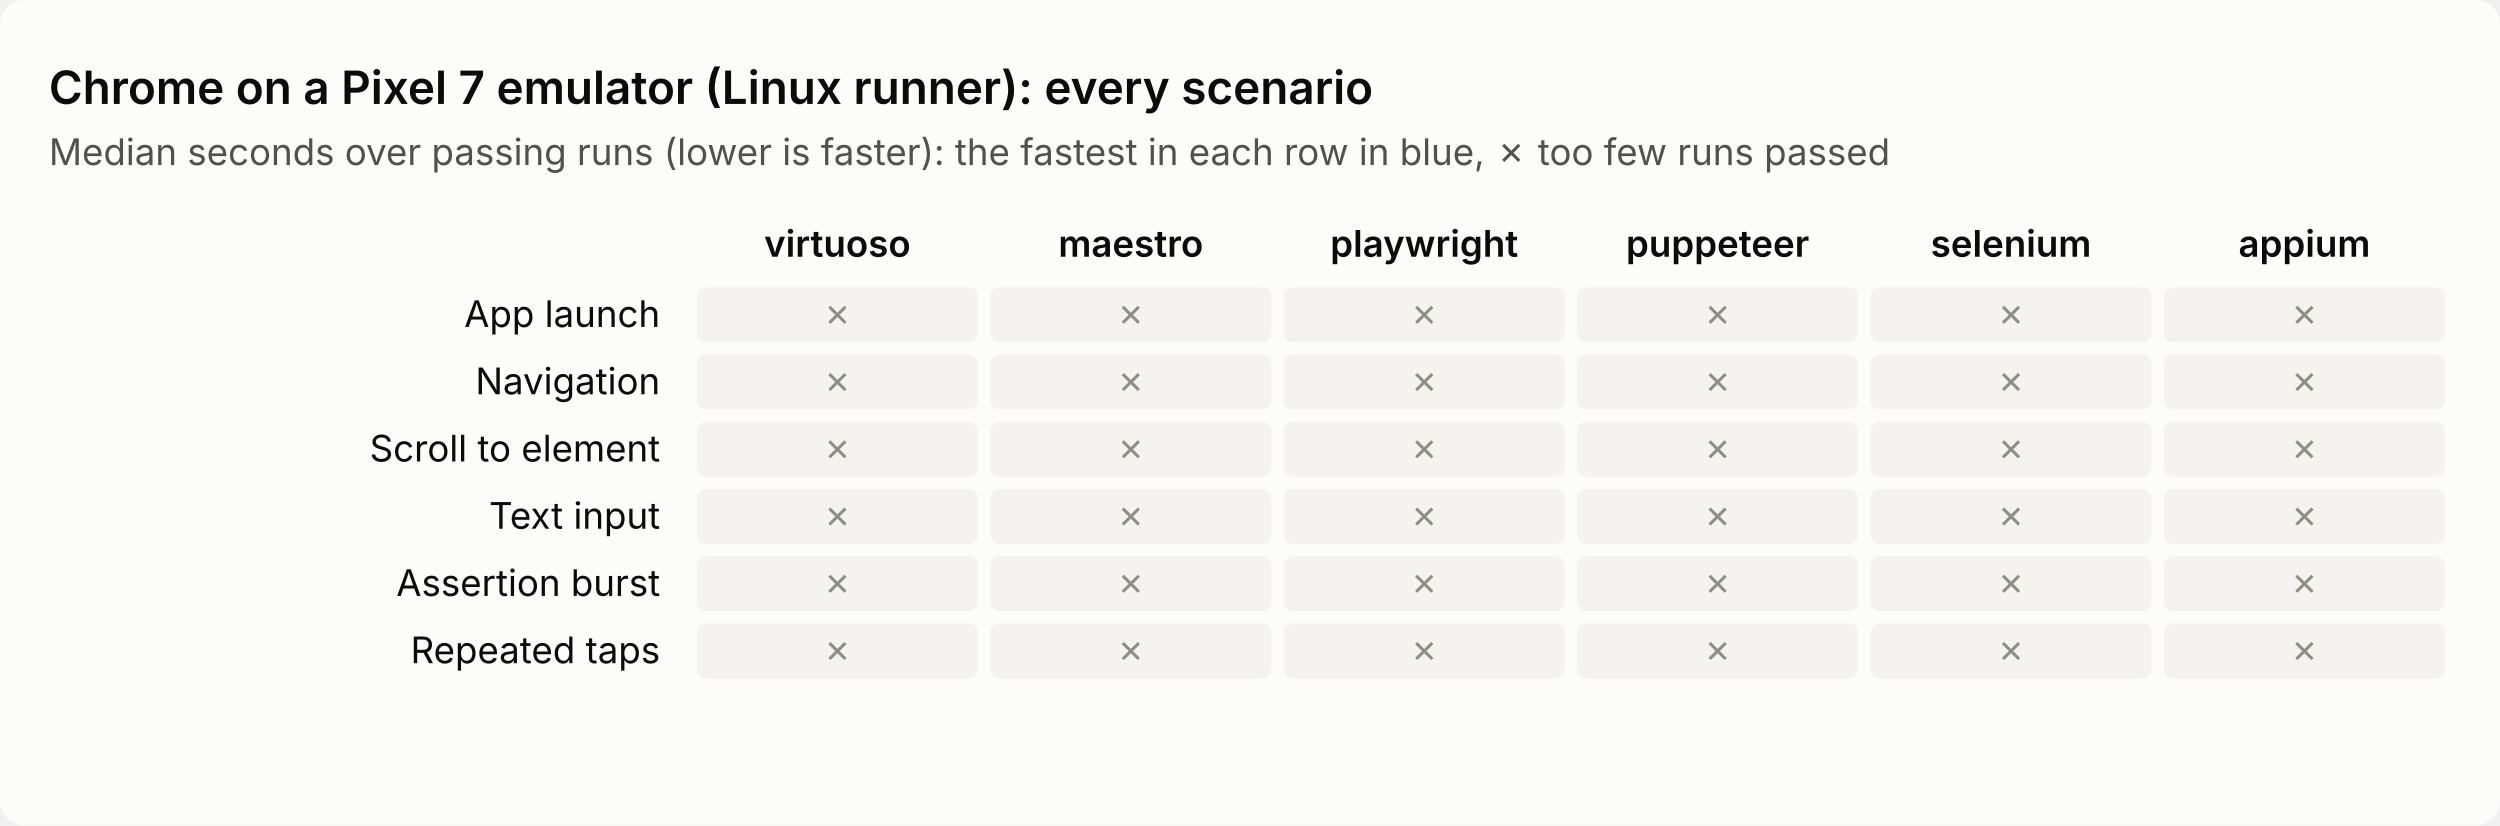
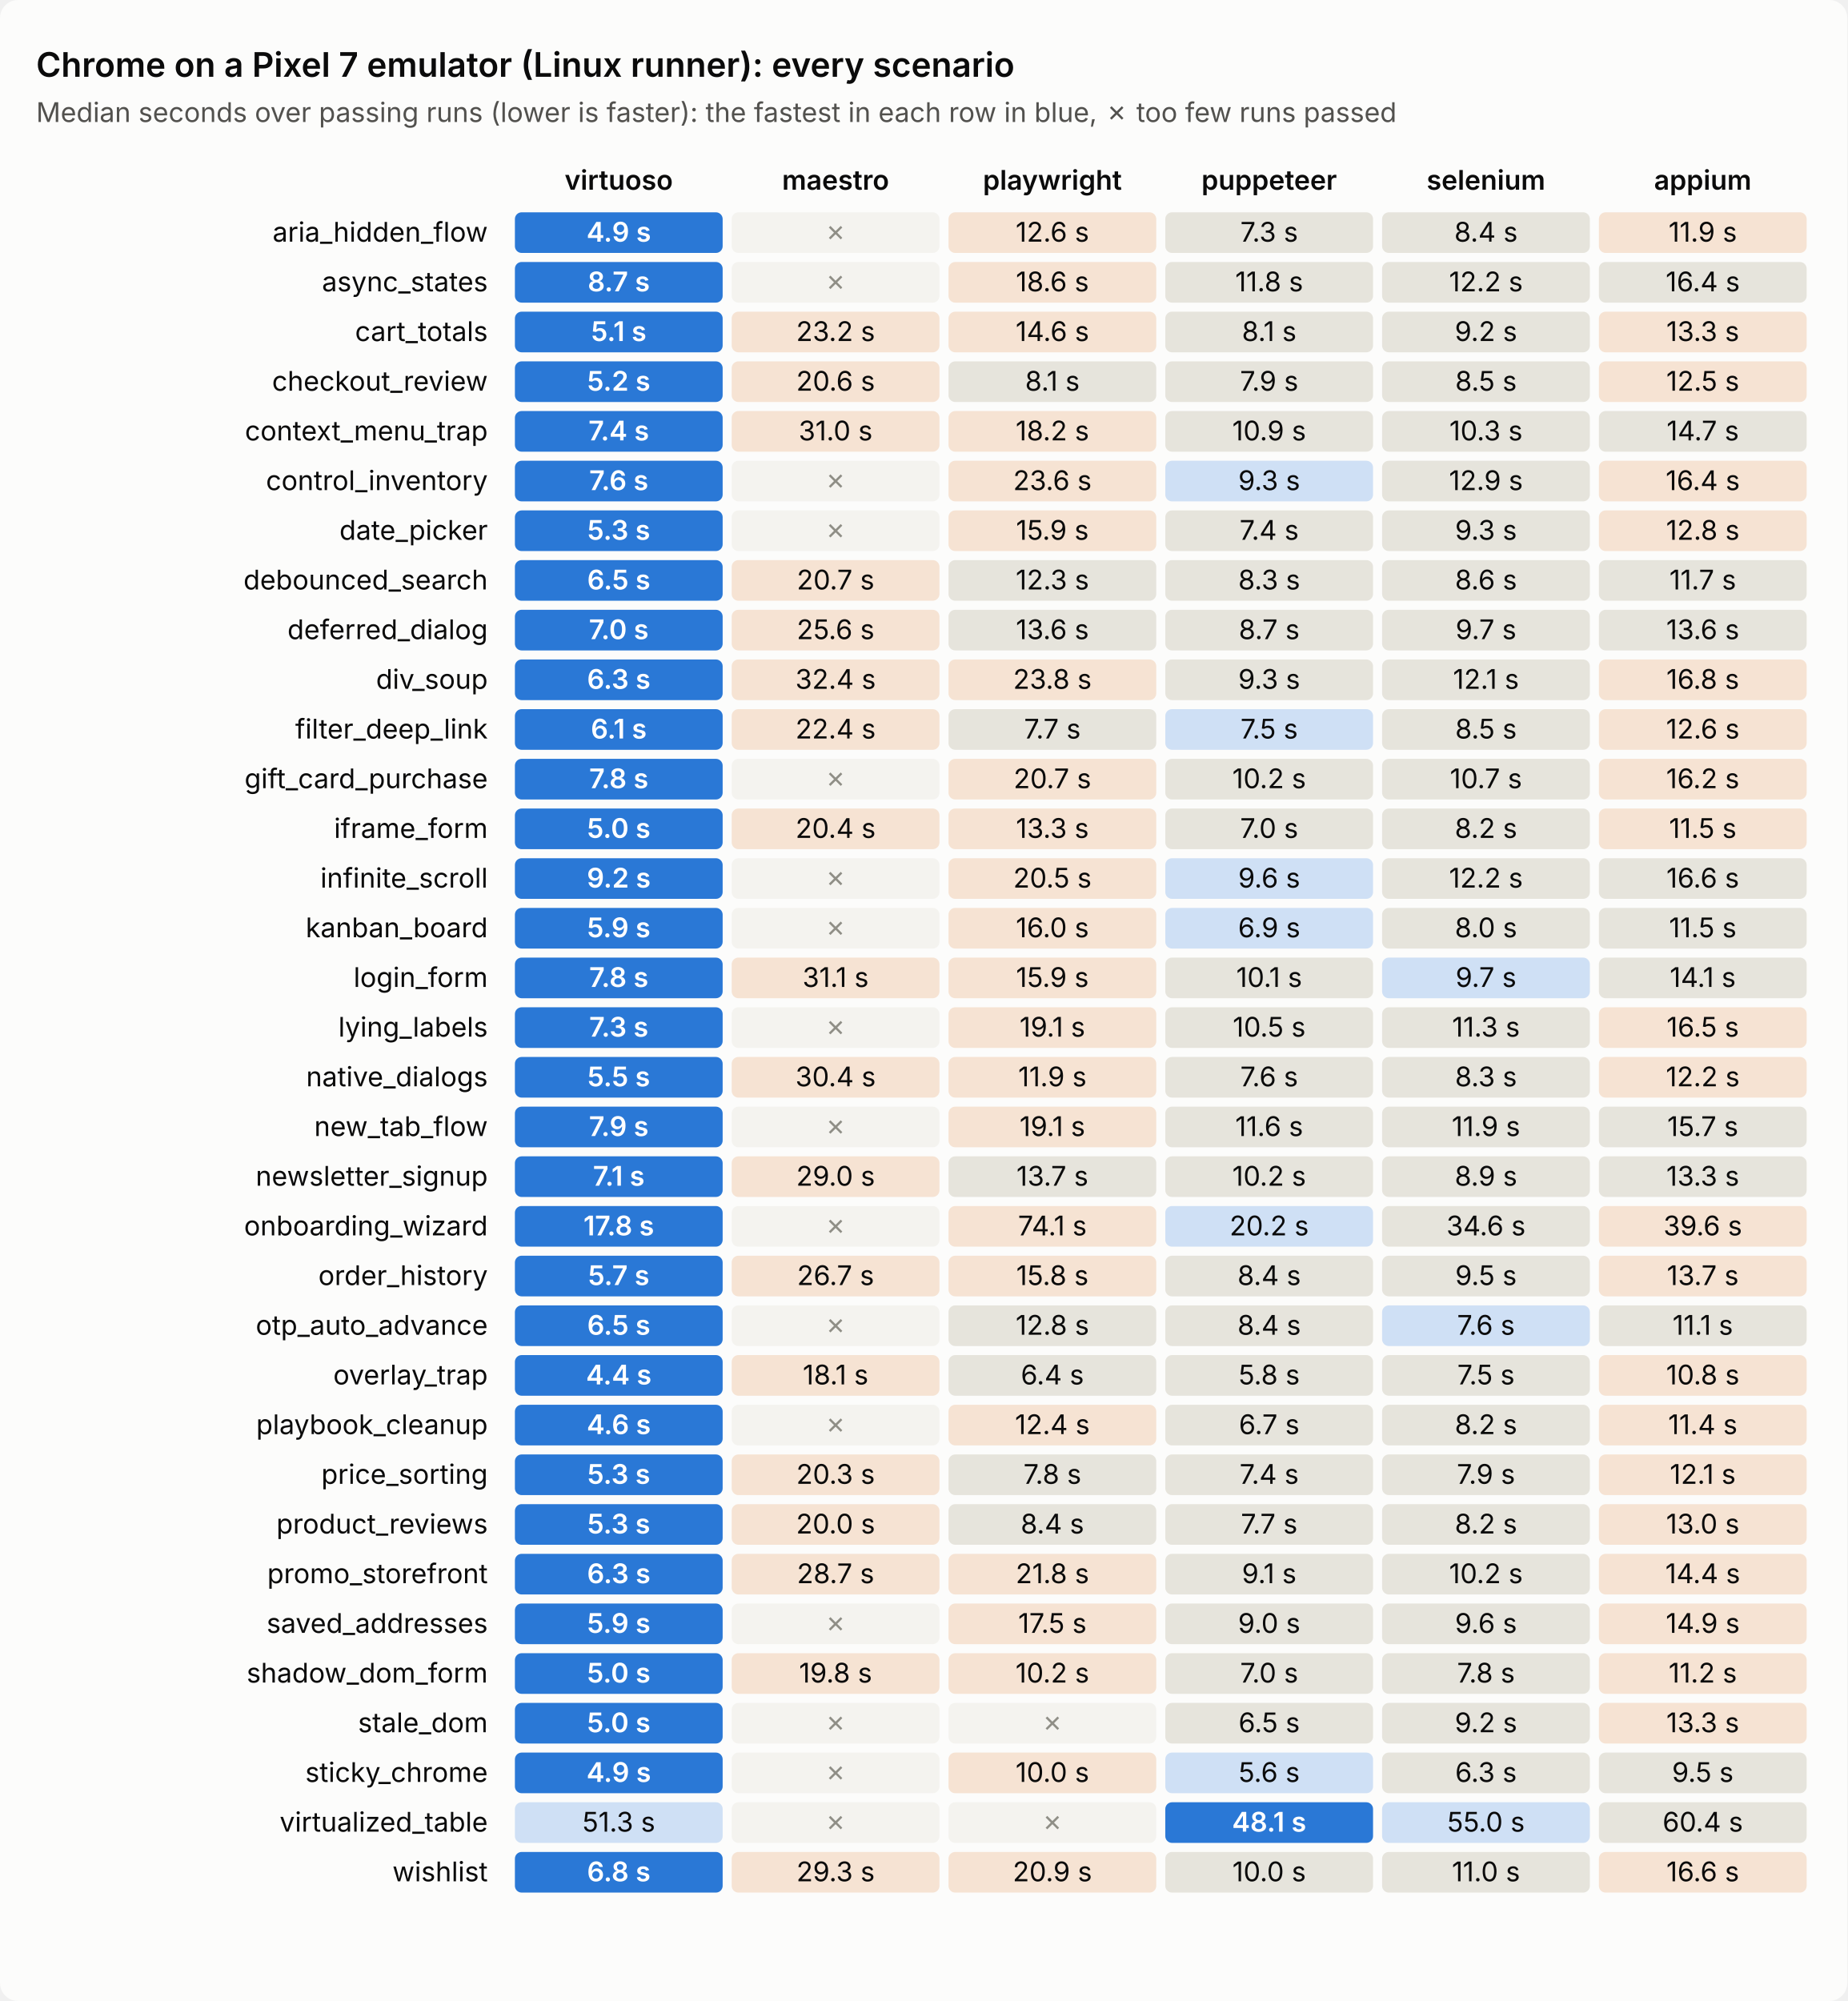
- <svg xmlns="http://www.w3.org/2000/svg" viewBox="0 0 818 270" width="818" height="270" role="img" aria-label="Chrome on a Pixel 7 emulator (Linux runner): every scenario's time per tool">
+ <svg xmlns="http://www.w3.org/2000/svg" viewBox="0 0 818 886" width="818" height="886" role="img" aria-label="Chrome on a Pixel 7 emulator (Linux runner): every scenario's time per tool">
  <style>text{font:12px system-ui,-apple-system,'Segoe UI',sans-serif;fill:#0b0b0b}.sub{fill:#52514e}.title{font-size:15px;font-weight:600}.head{font-weight:600}         .bg{fill:#fcfcfb}.cell{fill:#efeee9}.best{fill:#2a78d6}.best+text{fill:#fff;font-weight:600}.near{fill:#cfe0f5}.mid{fill:#e6e4dc}.far{fill:#f6e3d3}.fail{fill:#f4f3ef}.fail+text{fill:#8f8e86}         @media (prefers-color-scheme: dark){.bg{fill:#1a1a19}text{fill:#f0efec}.sub{fill:#c3c2b7}.cell{fill:#2a2a28}.best{fill:#3987e5}.near{fill:#24364d}.mid{fill:#33322f}.far{fill:#4a3527}.fail{fill:#222221}.fail+text{fill:#7a7970}}</style>
-   <rect class="bg" width="818" height="270" rx="8" />
+   <rect class="bg" width="818" height="886" rx="8" />
  <text class="title" x="16" y="34.0">Chrome on a Pixel 7 emulator (Linux runner): every scenario</text>
  <text class="sub" x="16" y="54.0">Median seconds over passing runs (lower is faster): the fastest in each row in blue, ✗ too few runs passed</text>
  <text class="head" x="274.0" y="84.0" text-anchor="middle">virtuoso</text>
  <text class="head" x="370.0" y="84.0" text-anchor="middle">maestro</text>
  <text class="head" x="466.0" y="84.0" text-anchor="middle">playwright</text>
  <text class="head" x="562.0" y="84.0" text-anchor="middle">puppeteer</text>
  <text class="head" x="658.0" y="84.0" text-anchor="middle">selenium</text>
  <text class="head" x="754.0" y="84.0" text-anchor="middle">appium</text>
-   <text x="216.0" y="107.0" text-anchor="end">App launch</text>
-   <rect class="cell fail" x="228.0" y="94.0" width="92.0" height="18.0" rx="3" />
-   <text x="274.0" y="107.0" text-anchor="middle">✗</text>
+   <text x="216.0" y="107.0" text-anchor="end">aria_hidden_flow</text>
+   <rect class="cell best" x="228.0" y="94.0" width="92.0" height="18.0" rx="3" />
+   <text x="274.0" y="107.0" text-anchor="middle">4.9 s</text>
  <rect class="cell fail" x="324.0" y="94.0" width="92.0" height="18.0" rx="3" />
  <text x="370.0" y="107.0" text-anchor="middle">✗</text>
-   <rect class="cell fail" x="420.0" y="94.0" width="92.0" height="18.0" rx="3" />
-   <text x="466.0" y="107.0" text-anchor="middle">✗</text>
-   <rect class="cell fail" x="516.0" y="94.0" width="92.0" height="18.0" rx="3" />
-   <text x="562.0" y="107.0" text-anchor="middle">✗</text>
-   <rect class="cell fail" x="612.0" y="94.0" width="92.0" height="18.0" rx="3" />
-   <text x="658.0" y="107.0" text-anchor="middle">✗</text>
-   <rect class="cell fail" x="708.0" y="94.0" width="92.0" height="18.0" rx="3" />
-   <text x="754.0" y="107.0" text-anchor="middle">✗</text>
-   <text x="216.0" y="129.0" text-anchor="end">Navigation</text>
-   <rect class="cell fail" x="228.0" y="116.0" width="92.0" height="18.0" rx="3" />
-   <text x="274.0" y="129.0" text-anchor="middle">✗</text>
+   <rect class="cell far" x="420.0" y="94.0" width="92.0" height="18.0" rx="3" />
+   <text x="466.0" y="107.0" text-anchor="middle">12.6 s</text>
+   <rect class="cell mid" x="516.0" y="94.0" width="92.0" height="18.0" rx="3" />
+   <text x="562.0" y="107.0" text-anchor="middle">7.3 s</text>
+   <rect class="cell mid" x="612.0" y="94.0" width="92.0" height="18.0" rx="3" />
+   <text x="658.0" y="107.0" text-anchor="middle">8.4 s</text>
+   <rect class="cell far" x="708.0" y="94.0" width="92.0" height="18.0" rx="3" />
+   <text x="754.0" y="107.0" text-anchor="middle">11.9 s</text>
+   <text x="216.0" y="129.0" text-anchor="end">async_states</text>
+   <rect class="cell best" x="228.0" y="116.0" width="92.0" height="18.0" rx="3" />
+   <text x="274.0" y="129.0" text-anchor="middle">8.7 s</text>
  <rect class="cell fail" x="324.0" y="116.0" width="92.0" height="18.0" rx="3" />
  <text x="370.0" y="129.0" text-anchor="middle">✗</text>
-   <rect class="cell fail" x="420.0" y="116.0" width="92.0" height="18.0" rx="3" />
-   <text x="466.0" y="129.0" text-anchor="middle">✗</text>
-   <rect class="cell fail" x="516.0" y="116.0" width="92.0" height="18.0" rx="3" />
-   <text x="562.0" y="129.0" text-anchor="middle">✗</text>
-   <rect class="cell fail" x="612.0" y="116.0" width="92.0" height="18.0" rx="3" />
-   <text x="658.0" y="129.0" text-anchor="middle">✗</text>
-   <rect class="cell fail" x="708.0" y="116.0" width="92.0" height="18.0" rx="3" />
-   <text x="754.0" y="129.0" text-anchor="middle">✗</text>
-   <text x="216.0" y="151.0" text-anchor="end">Scroll to element</text>
-   <rect class="cell fail" x="228.0" y="138.0" width="92.0" height="18.0" rx="3" />
-   <text x="274.0" y="151.0" text-anchor="middle">✗</text>
-   <rect class="cell fail" x="324.0" y="138.0" width="92.0" height="18.0" rx="3" />
-   <text x="370.0" y="151.0" text-anchor="middle">✗</text>
-   <rect class="cell fail" x="420.0" y="138.0" width="92.0" height="18.0" rx="3" />
-   <text x="466.0" y="151.0" text-anchor="middle">✗</text>
-   <rect class="cell fail" x="516.0" y="138.0" width="92.0" height="18.0" rx="3" />
-   <text x="562.0" y="151.0" text-anchor="middle">✗</text>
-   <rect class="cell fail" x="612.0" y="138.0" width="92.0" height="18.0" rx="3" />
-   <text x="658.0" y="151.0" text-anchor="middle">✗</text>
-   <rect class="cell fail" x="708.0" y="138.0" width="92.0" height="18.0" rx="3" />
-   <text x="754.0" y="151.0" text-anchor="middle">✗</text>
-   <text x="216.0" y="173.0" text-anchor="end">Text input</text>
-   <rect class="cell fail" x="228.0" y="160.0" width="92.0" height="18.0" rx="3" />
-   <text x="274.0" y="173.0" text-anchor="middle">✗</text>
-   <rect class="cell fail" x="324.0" y="160.0" width="92.0" height="18.0" rx="3" />
-   <text x="370.0" y="173.0" text-anchor="middle">✗</text>
-   <rect class="cell fail" x="420.0" y="160.0" width="92.0" height="18.0" rx="3" />
-   <text x="466.0" y="173.0" text-anchor="middle">✗</text>
-   <rect class="cell fail" x="516.0" y="160.0" width="92.0" height="18.0" rx="3" />
-   <text x="562.0" y="173.0" text-anchor="middle">✗</text>
-   <rect class="cell fail" x="612.0" y="160.0" width="92.0" height="18.0" rx="3" />
-   <text x="658.0" y="173.0" text-anchor="middle">✗</text>
-   <rect class="cell fail" x="708.0" y="160.0" width="92.0" height="18.0" rx="3" />
-   <text x="754.0" y="173.0" text-anchor="middle">✗</text>
-   <text x="216.0" y="195.0" text-anchor="end">Assertion burst</text>
-   <rect class="cell fail" x="228.0" y="182.0" width="92.0" height="18.0" rx="3" />
-   <text x="274.0" y="195.0" text-anchor="middle">✗</text>
-   <rect class="cell fail" x="324.0" y="182.0" width="92.0" height="18.0" rx="3" />
-   <text x="370.0" y="195.0" text-anchor="middle">✗</text>
-   <rect class="cell fail" x="420.0" y="182.0" width="92.0" height="18.0" rx="3" />
-   <text x="466.0" y="195.0" text-anchor="middle">✗</text>
-   <rect class="cell fail" x="516.0" y="182.0" width="92.0" height="18.0" rx="3" />
-   <text x="562.0" y="195.0" text-anchor="middle">✗</text>
-   <rect class="cell fail" x="612.0" y="182.0" width="92.0" height="18.0" rx="3" />
-   <text x="658.0" y="195.0" text-anchor="middle">✗</text>
-   <rect class="cell fail" x="708.0" y="182.0" width="92.0" height="18.0" rx="3" />
-   <text x="754.0" y="195.0" text-anchor="middle">✗</text>
-   <text x="216.0" y="217.0" text-anchor="end">Repeated taps</text>
-   <rect class="cell fail" x="228.0" y="204.0" width="92.0" height="18.0" rx="3" />
-   <text x="274.0" y="217.0" text-anchor="middle">✗</text>
+   <rect class="cell far" x="420.0" y="116.0" width="92.0" height="18.0" rx="3" />
+   <text x="466.0" y="129.0" text-anchor="middle">18.6 s</text>
+   <rect class="cell mid" x="516.0" y="116.0" width="92.0" height="18.0" rx="3" />
+   <text x="562.0" y="129.0" text-anchor="middle">11.8 s</text>
+   <rect class="cell mid" x="612.0" y="116.0" width="92.0" height="18.0" rx="3" />
+   <text x="658.0" y="129.0" text-anchor="middle">12.2 s</text>
+   <rect class="cell mid" x="708.0" y="116.0" width="92.0" height="18.0" rx="3" />
+   <text x="754.0" y="129.0" text-anchor="middle">16.4 s</text>
+   <text x="216.0" y="151.0" text-anchor="end">cart_totals</text>
+   <rect class="cell best" x="228.0" y="138.0" width="92.0" height="18.0" rx="3" />
+   <text x="274.0" y="151.0" text-anchor="middle">5.1 s</text>
+   <rect class="cell far" x="324.0" y="138.0" width="92.0" height="18.0" rx="3" />
+   <text x="370.0" y="151.0" text-anchor="middle">23.2 s</text>
+   <rect class="cell far" x="420.0" y="138.0" width="92.0" height="18.0" rx="3" />
+   <text x="466.0" y="151.0" text-anchor="middle">14.6 s</text>
+   <rect class="cell mid" x="516.0" y="138.0" width="92.0" height="18.0" rx="3" />
+   <text x="562.0" y="151.0" text-anchor="middle">8.1 s</text>
+   <rect class="cell mid" x="612.0" y="138.0" width="92.0" height="18.0" rx="3" />
+   <text x="658.0" y="151.0" text-anchor="middle">9.2 s</text>
+   <rect class="cell far" x="708.0" y="138.0" width="92.0" height="18.0" rx="3" />
+   <text x="754.0" y="151.0" text-anchor="middle">13.3 s</text>
+   <text x="216.0" y="173.0" text-anchor="end">checkout_review</text>
+   <rect class="cell best" x="228.0" y="160.0" width="92.0" height="18.0" rx="3" />
+   <text x="274.0" y="173.0" text-anchor="middle">5.2 s</text>
+   <rect class="cell far" x="324.0" y="160.0" width="92.0" height="18.0" rx="3" />
+   <text x="370.0" y="173.0" text-anchor="middle">20.6 s</text>
+   <rect class="cell mid" x="420.0" y="160.0" width="92.0" height="18.0" rx="3" />
+   <text x="466.0" y="173.0" text-anchor="middle">8.1 s</text>
+   <rect class="cell mid" x="516.0" y="160.0" width="92.0" height="18.0" rx="3" />
+   <text x="562.0" y="173.0" text-anchor="middle">7.9 s</text>
+   <rect class="cell mid" x="612.0" y="160.0" width="92.0" height="18.0" rx="3" />
+   <text x="658.0" y="173.0" text-anchor="middle">8.5 s</text>
+   <rect class="cell far" x="708.0" y="160.0" width="92.0" height="18.0" rx="3" />
+   <text x="754.0" y="173.0" text-anchor="middle">12.5 s</text>
+   <text x="216.0" y="195.0" text-anchor="end">context_menu_trap</text>
+   <rect class="cell best" x="228.0" y="182.0" width="92.0" height="18.0" rx="3" />
+   <text x="274.0" y="195.0" text-anchor="middle">7.4 s</text>
+   <rect class="cell far" x="324.0" y="182.0" width="92.0" height="18.0" rx="3" />
+   <text x="370.0" y="195.0" text-anchor="middle">31.0 s</text>
+   <rect class="cell far" x="420.0" y="182.0" width="92.0" height="18.0" rx="3" />
+   <text x="466.0" y="195.0" text-anchor="middle">18.2 s</text>
+   <rect class="cell mid" x="516.0" y="182.0" width="92.0" height="18.0" rx="3" />
+   <text x="562.0" y="195.0" text-anchor="middle">10.9 s</text>
+   <rect class="cell mid" x="612.0" y="182.0" width="92.0" height="18.0" rx="3" />
+   <text x="658.0" y="195.0" text-anchor="middle">10.3 s</text>
+   <rect class="cell mid" x="708.0" y="182.0" width="92.0" height="18.0" rx="3" />
+   <text x="754.0" y="195.0" text-anchor="middle">14.7 s</text>
+   <text x="216.0" y="217.0" text-anchor="end">control_inventory</text>
+   <rect class="cell best" x="228.0" y="204.0" width="92.0" height="18.0" rx="3" />
+   <text x="274.0" y="217.0" text-anchor="middle">7.6 s</text>
  <rect class="cell fail" x="324.0" y="204.0" width="92.0" height="18.0" rx="3" />
  <text x="370.0" y="217.0" text-anchor="middle">✗</text>
-   <rect class="cell fail" x="420.0" y="204.0" width="92.0" height="18.0" rx="3" />
-   <text x="466.0" y="217.0" text-anchor="middle">✗</text>
-   <rect class="cell fail" x="516.0" y="204.0" width="92.0" height="18.0" rx="3" />
-   <text x="562.0" y="217.0" text-anchor="middle">✗</text>
-   <rect class="cell fail" x="612.0" y="204.0" width="92.0" height="18.0" rx="3" />
-   <text x="658.0" y="217.0" text-anchor="middle">✗</text>
-   <rect class="cell fail" x="708.0" y="204.0" width="92.0" height="18.0" rx="3" />
-   <text x="754.0" y="217.0" text-anchor="middle">✗</text>
+   <rect class="cell far" x="420.0" y="204.0" width="92.0" height="18.0" rx="3" />
+   <text x="466.0" y="217.0" text-anchor="middle">23.6 s</text>
+   <rect class="cell near" x="516.0" y="204.0" width="92.0" height="18.0" rx="3" />
+   <text x="562.0" y="217.0" text-anchor="middle">9.3 s</text>
+   <rect class="cell mid" x="612.0" y="204.0" width="92.0" height="18.0" rx="3" />
+   <text x="658.0" y="217.0" text-anchor="middle">12.9 s</text>
+   <rect class="cell far" x="708.0" y="204.0" width="92.0" height="18.0" rx="3" />
+   <text x="754.0" y="217.0" text-anchor="middle">16.4 s</text>
+   <text x="216.0" y="239.0" text-anchor="end">date_picker</text>
+   <rect class="cell best" x="228.0" y="226.0" width="92.0" height="18.0" rx="3" />
+   <text x="274.0" y="239.0" text-anchor="middle">5.3 s</text>
+   <rect class="cell fail" x="324.0" y="226.0" width="92.0" height="18.0" rx="3" />
+   <text x="370.0" y="239.0" text-anchor="middle">✗</text>
+   <rect class="cell far" x="420.0" y="226.0" width="92.0" height="18.0" rx="3" />
+   <text x="466.0" y="239.0" text-anchor="middle">15.9 s</text>
+   <rect class="cell mid" x="516.0" y="226.0" width="92.0" height="18.0" rx="3" />
+   <text x="562.0" y="239.0" text-anchor="middle">7.4 s</text>
+   <rect class="cell mid" x="612.0" y="226.0" width="92.0" height="18.0" rx="3" />
+   <text x="658.0" y="239.0" text-anchor="middle">9.3 s</text>
+   <rect class="cell far" x="708.0" y="226.0" width="92.0" height="18.0" rx="3" />
+   <text x="754.0" y="239.0" text-anchor="middle">12.8 s</text>
+   <text x="216.0" y="261.0" text-anchor="end">debounced_search</text>
+   <rect class="cell best" x="228.0" y="248.0" width="92.0" height="18.0" rx="3" />
+   <text x="274.0" y="261.0" text-anchor="middle">6.5 s</text>
+   <rect class="cell far" x="324.0" y="248.0" width="92.0" height="18.0" rx="3" />
+   <text x="370.0" y="261.0" text-anchor="middle">20.7 s</text>
+   <rect class="cell mid" x="420.0" y="248.0" width="92.0" height="18.0" rx="3" />
+   <text x="466.0" y="261.0" text-anchor="middle">12.3 s</text>
+   <rect class="cell mid" x="516.0" y="248.0" width="92.0" height="18.0" rx="3" />
+   <text x="562.0" y="261.0" text-anchor="middle">8.3 s</text>
+   <rect class="cell mid" x="612.0" y="248.0" width="92.0" height="18.0" rx="3" />
+   <text x="658.0" y="261.0" text-anchor="middle">8.6 s</text>
+   <rect class="cell mid" x="708.0" y="248.0" width="92.0" height="18.0" rx="3" />
+   <text x="754.0" y="261.0" text-anchor="middle">11.7 s</text>
+   <text x="216.0" y="283.0" text-anchor="end">deferred_dialog</text>
+   <rect class="cell best" x="228.0" y="270.0" width="92.0" height="18.0" rx="3" />
+   <text x="274.0" y="283.0" text-anchor="middle">7.0 s</text>
+   <rect class="cell far" x="324.0" y="270.0" width="92.0" height="18.0" rx="3" />
+   <text x="370.0" y="283.0" text-anchor="middle">25.6 s</text>
+   <rect class="cell mid" x="420.0" y="270.0" width="92.0" height="18.0" rx="3" />
+   <text x="466.0" y="283.0" text-anchor="middle">13.6 s</text>
+   <rect class="cell mid" x="516.0" y="270.0" width="92.0" height="18.0" rx="3" />
+   <text x="562.0" y="283.0" text-anchor="middle">8.7 s</text>
+   <rect class="cell mid" x="612.0" y="270.0" width="92.0" height="18.0" rx="3" />
+   <text x="658.0" y="283.0" text-anchor="middle">9.7 s</text>
+   <rect class="cell mid" x="708.0" y="270.0" width="92.0" height="18.0" rx="3" />
+   <text x="754.0" y="283.0" text-anchor="middle">13.6 s</text>
+   <text x="216.0" y="305.0" text-anchor="end">div_soup</text>
+   <rect class="cell best" x="228.0" y="292.0" width="92.0" height="18.0" rx="3" />
+   <text x="274.0" y="305.0" text-anchor="middle">6.3 s</text>
+   <rect class="cell far" x="324.0" y="292.0" width="92.0" height="18.0" rx="3" />
+   <text x="370.0" y="305.0" text-anchor="middle">32.4 s</text>
+   <rect class="cell far" x="420.0" y="292.0" width="92.0" height="18.0" rx="3" />
+   <text x="466.0" y="305.0" text-anchor="middle">23.8 s</text>
+   <rect class="cell mid" x="516.0" y="292.0" width="92.0" height="18.0" rx="3" />
+   <text x="562.0" y="305.0" text-anchor="middle">9.3 s</text>
+   <rect class="cell mid" x="612.0" y="292.0" width="92.0" height="18.0" rx="3" />
+   <text x="658.0" y="305.0" text-anchor="middle">12.1 s</text>
+   <rect class="cell far" x="708.0" y="292.0" width="92.0" height="18.0" rx="3" />
+   <text x="754.0" y="305.0" text-anchor="middle">16.8 s</text>
+   <text x="216.0" y="327.0" text-anchor="end">filter_deep_link</text>
+   <rect class="cell best" x="228.0" y="314.0" width="92.0" height="18.0" rx="3" />
+   <text x="274.0" y="327.0" text-anchor="middle">6.1 s</text>
+   <rect class="cell far" x="324.0" y="314.0" width="92.0" height="18.0" rx="3" />
+   <text x="370.0" y="327.0" text-anchor="middle">22.4 s</text>
+   <rect class="cell mid" x="420.0" y="314.0" width="92.0" height="18.0" rx="3" />
+   <text x="466.0" y="327.0" text-anchor="middle">7.7 s</text>
+   <rect class="cell near" x="516.0" y="314.0" width="92.0" height="18.0" rx="3" />
+   <text x="562.0" y="327.0" text-anchor="middle">7.5 s</text>
+   <rect class="cell mid" x="612.0" y="314.0" width="92.0" height="18.0" rx="3" />
+   <text x="658.0" y="327.0" text-anchor="middle">8.5 s</text>
+   <rect class="cell far" x="708.0" y="314.0" width="92.0" height="18.0" rx="3" />
+   <text x="754.0" y="327.0" text-anchor="middle">12.6 s</text>
+   <text x="216.0" y="349.0" text-anchor="end">gift_card_purchase</text>
+   <rect class="cell best" x="228.0" y="336.0" width="92.0" height="18.0" rx="3" />
+   <text x="274.0" y="349.0" text-anchor="middle">7.8 s</text>
+   <rect class="cell fail" x="324.0" y="336.0" width="92.0" height="18.0" rx="3" />
+   <text x="370.0" y="349.0" text-anchor="middle">✗</text>
+   <rect class="cell far" x="420.0" y="336.0" width="92.0" height="18.0" rx="3" />
+   <text x="466.0" y="349.0" text-anchor="middle">20.7 s</text>
+   <rect class="cell mid" x="516.0" y="336.0" width="92.0" height="18.0" rx="3" />
+   <text x="562.0" y="349.0" text-anchor="middle">10.2 s</text>
+   <rect class="cell mid" x="612.0" y="336.0" width="92.0" height="18.0" rx="3" />
+   <text x="658.0" y="349.0" text-anchor="middle">10.7 s</text>
+   <rect class="cell far" x="708.0" y="336.0" width="92.0" height="18.0" rx="3" />
+   <text x="754.0" y="349.0" text-anchor="middle">16.2 s</text>
+   <text x="216.0" y="371.0" text-anchor="end">iframe_form</text>
+   <rect class="cell best" x="228.0" y="358.0" width="92.0" height="18.0" rx="3" />
+   <text x="274.0" y="371.0" text-anchor="middle">5.0 s</text>
+   <rect class="cell far" x="324.0" y="358.0" width="92.0" height="18.0" rx="3" />
+   <text x="370.0" y="371.0" text-anchor="middle">20.4 s</text>
+   <rect class="cell far" x="420.0" y="358.0" width="92.0" height="18.0" rx="3" />
+   <text x="466.0" y="371.0" text-anchor="middle">13.3 s</text>
+   <rect class="cell mid" x="516.0" y="358.0" width="92.0" height="18.0" rx="3" />
+   <text x="562.0" y="371.0" text-anchor="middle">7.0 s</text>
+   <rect class="cell mid" x="612.0" y="358.0" width="92.0" height="18.0" rx="3" />
+   <text x="658.0" y="371.0" text-anchor="middle">8.2 s</text>
+   <rect class="cell far" x="708.0" y="358.0" width="92.0" height="18.0" rx="3" />
+   <text x="754.0" y="371.0" text-anchor="middle">11.5 s</text>
+   <text x="216.0" y="393.0" text-anchor="end">infinite_scroll</text>
+   <rect class="cell best" x="228.0" y="380.0" width="92.0" height="18.0" rx="3" />
+   <text x="274.0" y="393.0" text-anchor="middle">9.2 s</text>
+   <rect class="cell fail" x="324.0" y="380.0" width="92.0" height="18.0" rx="3" />
+   <text x="370.0" y="393.0" text-anchor="middle">✗</text>
+   <rect class="cell far" x="420.0" y="380.0" width="92.0" height="18.0" rx="3" />
+   <text x="466.0" y="393.0" text-anchor="middle">20.5 s</text>
+   <rect class="cell near" x="516.0" y="380.0" width="92.0" height="18.0" rx="3" />
+   <text x="562.0" y="393.0" text-anchor="middle">9.6 s</text>
+   <rect class="cell mid" x="612.0" y="380.0" width="92.0" height="18.0" rx="3" />
+   <text x="658.0" y="393.0" text-anchor="middle">12.2 s</text>
+   <rect class="cell mid" x="708.0" y="380.0" width="92.0" height="18.0" rx="3" />
+   <text x="754.0" y="393.0" text-anchor="middle">16.6 s</text>
+   <text x="216.0" y="415.0" text-anchor="end">kanban_board</text>
+   <rect class="cell best" x="228.0" y="402.0" width="92.0" height="18.0" rx="3" />
+   <text x="274.0" y="415.0" text-anchor="middle">5.9 s</text>
+   <rect class="cell fail" x="324.0" y="402.0" width="92.0" height="18.0" rx="3" />
+   <text x="370.0" y="415.0" text-anchor="middle">✗</text>
+   <rect class="cell far" x="420.0" y="402.0" width="92.0" height="18.0" rx="3" />
+   <text x="466.0" y="415.0" text-anchor="middle">16.0 s</text>
+   <rect class="cell near" x="516.0" y="402.0" width="92.0" height="18.0" rx="3" />
+   <text x="562.0" y="415.0" text-anchor="middle">6.9 s</text>
+   <rect class="cell mid" x="612.0" y="402.0" width="92.0" height="18.0" rx="3" />
+   <text x="658.0" y="415.0" text-anchor="middle">8.0 s</text>
+   <rect class="cell mid" x="708.0" y="402.0" width="92.0" height="18.0" rx="3" />
+   <text x="754.0" y="415.0" text-anchor="middle">11.5 s</text>
+   <text x="216.0" y="437.0" text-anchor="end">login_form</text>
+   <rect class="cell best" x="228.0" y="424.0" width="92.0" height="18.0" rx="3" />
+   <text x="274.0" y="437.0" text-anchor="middle">7.8 s</text>
+   <rect class="cell far" x="324.0" y="424.0" width="92.0" height="18.0" rx="3" />
+   <text x="370.0" y="437.0" text-anchor="middle">31.1 s</text>
+   <rect class="cell far" x="420.0" y="424.0" width="92.0" height="18.0" rx="3" />
+   <text x="466.0" y="437.0" text-anchor="middle">15.9 s</text>
+   <rect class="cell mid" x="516.0" y="424.0" width="92.0" height="18.0" rx="3" />
+   <text x="562.0" y="437.0" text-anchor="middle">10.1 s</text>
+   <rect class="cell near" x="612.0" y="424.0" width="92.0" height="18.0" rx="3" />
+   <text x="658.0" y="437.0" text-anchor="middle">9.7 s</text>
+   <rect class="cell mid" x="708.0" y="424.0" width="92.0" height="18.0" rx="3" />
+   <text x="754.0" y="437.0" text-anchor="middle">14.1 s</text>
+   <text x="216.0" y="459.0" text-anchor="end">lying_labels</text>
+   <rect class="cell best" x="228.0" y="446.0" width="92.0" height="18.0" rx="3" />
+   <text x="274.0" y="459.0" text-anchor="middle">7.3 s</text>
+   <rect class="cell fail" x="324.0" y="446.0" width="92.0" height="18.0" rx="3" />
+   <text x="370.0" y="459.0" text-anchor="middle">✗</text>
+   <rect class="cell far" x="420.0" y="446.0" width="92.0" height="18.0" rx="3" />
+   <text x="466.0" y="459.0" text-anchor="middle">19.1 s</text>
+   <rect class="cell mid" x="516.0" y="446.0" width="92.0" height="18.0" rx="3" />
+   <text x="562.0" y="459.0" text-anchor="middle">10.5 s</text>
+   <rect class="cell mid" x="612.0" y="446.0" width="92.0" height="18.0" rx="3" />
+   <text x="658.0" y="459.0" text-anchor="middle">11.3 s</text>
+   <rect class="cell far" x="708.0" y="446.0" width="92.0" height="18.0" rx="3" />
+   <text x="754.0" y="459.0" text-anchor="middle">16.5 s</text>
+   <text x="216.0" y="481.0" text-anchor="end">native_dialogs</text>
+   <rect class="cell best" x="228.0" y="468.0" width="92.0" height="18.0" rx="3" />
+   <text x="274.0" y="481.0" text-anchor="middle">5.5 s</text>
+   <rect class="cell far" x="324.0" y="468.0" width="92.0" height="18.0" rx="3" />
+   <text x="370.0" y="481.0" text-anchor="middle">30.4 s</text>
+   <rect class="cell far" x="420.0" y="468.0" width="92.0" height="18.0" rx="3" />
+   <text x="466.0" y="481.0" text-anchor="middle">11.9 s</text>
+   <rect class="cell mid" x="516.0" y="468.0" width="92.0" height="18.0" rx="3" />
+   <text x="562.0" y="481.0" text-anchor="middle">7.6 s</text>
+   <rect class="cell mid" x="612.0" y="468.0" width="92.0" height="18.0" rx="3" />
+   <text x="658.0" y="481.0" text-anchor="middle">8.3 s</text>
+   <rect class="cell far" x="708.0" y="468.0" width="92.0" height="18.0" rx="3" />
+   <text x="754.0" y="481.0" text-anchor="middle">12.2 s</text>
+   <text x="216.0" y="503.0" text-anchor="end">new_tab_flow</text>
+   <rect class="cell best" x="228.0" y="490.0" width="92.0" height="18.0" rx="3" />
+   <text x="274.0" y="503.0" text-anchor="middle">7.9 s</text>
+   <rect class="cell fail" x="324.0" y="490.0" width="92.0" height="18.0" rx="3" />
+   <text x="370.0" y="503.0" text-anchor="middle">✗</text>
+   <rect class="cell far" x="420.0" y="490.0" width="92.0" height="18.0" rx="3" />
+   <text x="466.0" y="503.0" text-anchor="middle">19.1 s</text>
+   <rect class="cell mid" x="516.0" y="490.0" width="92.0" height="18.0" rx="3" />
+   <text x="562.0" y="503.0" text-anchor="middle">11.6 s</text>
+   <rect class="cell mid" x="612.0" y="490.0" width="92.0" height="18.0" rx="3" />
+   <text x="658.0" y="503.0" text-anchor="middle">11.9 s</text>
+   <rect class="cell mid" x="708.0" y="490.0" width="92.0" height="18.0" rx="3" />
+   <text x="754.0" y="503.0" text-anchor="middle">15.7 s</text>
+   <text x="216.0" y="525.0" text-anchor="end">newsletter_signup</text>
+   <rect class="cell best" x="228.0" y="512.0" width="92.0" height="18.0" rx="3" />
+   <text x="274.0" y="525.0" text-anchor="middle">7.1 s</text>
+   <rect class="cell far" x="324.0" y="512.0" width="92.0" height="18.0" rx="3" />
+   <text x="370.0" y="525.0" text-anchor="middle">29.0 s</text>
+   <rect class="cell mid" x="420.0" y="512.0" width="92.0" height="18.0" rx="3" />
+   <text x="466.0" y="525.0" text-anchor="middle">13.7 s</text>
+   <rect class="cell mid" x="516.0" y="512.0" width="92.0" height="18.0" rx="3" />
+   <text x="562.0" y="525.0" text-anchor="middle">10.2 s</text>
+   <rect class="cell mid" x="612.0" y="512.0" width="92.0" height="18.0" rx="3" />
+   <text x="658.0" y="525.0" text-anchor="middle">8.9 s</text>
+   <rect class="cell mid" x="708.0" y="512.0" width="92.0" height="18.0" rx="3" />
+   <text x="754.0" y="525.0" text-anchor="middle">13.3 s</text>
+   <text x="216.0" y="547.0" text-anchor="end">onboarding_wizard</text>
+   <rect class="cell best" x="228.0" y="534.0" width="92.0" height="18.0" rx="3" />
+   <text x="274.0" y="547.0" text-anchor="middle">17.8 s</text>
+   <rect class="cell fail" x="324.0" y="534.0" width="92.0" height="18.0" rx="3" />
+   <text x="370.0" y="547.0" text-anchor="middle">✗</text>
+   <rect class="cell far" x="420.0" y="534.0" width="92.0" height="18.0" rx="3" />
+   <text x="466.0" y="547.0" text-anchor="middle">74.1 s</text>
+   <rect class="cell near" x="516.0" y="534.0" width="92.0" height="18.0" rx="3" />
+   <text x="562.0" y="547.0" text-anchor="middle">20.2 s</text>
+   <rect class="cell mid" x="612.0" y="534.0" width="92.0" height="18.0" rx="3" />
+   <text x="658.0" y="547.0" text-anchor="middle">34.6 s</text>
+   <rect class="cell far" x="708.0" y="534.0" width="92.0" height="18.0" rx="3" />
+   <text x="754.0" y="547.0" text-anchor="middle">39.6 s</text>
+   <text x="216.0" y="569.0" text-anchor="end">order_history</text>
+   <rect class="cell best" x="228.0" y="556.0" width="92.0" height="18.0" rx="3" />
+   <text x="274.0" y="569.0" text-anchor="middle">5.7 s</text>
+   <rect class="cell far" x="324.0" y="556.0" width="92.0" height="18.0" rx="3" />
+   <text x="370.0" y="569.0" text-anchor="middle">26.7 s</text>
+   <rect class="cell far" x="420.0" y="556.0" width="92.0" height="18.0" rx="3" />
+   <text x="466.0" y="569.0" text-anchor="middle">15.8 s</text>
+   <rect class="cell mid" x="516.0" y="556.0" width="92.0" height="18.0" rx="3" />
+   <text x="562.0" y="569.0" text-anchor="middle">8.4 s</text>
+   <rect class="cell mid" x="612.0" y="556.0" width="92.0" height="18.0" rx="3" />
+   <text x="658.0" y="569.0" text-anchor="middle">9.5 s</text>
+   <rect class="cell far" x="708.0" y="556.0" width="92.0" height="18.0" rx="3" />
+   <text x="754.0" y="569.0" text-anchor="middle">13.7 s</text>
+   <text x="216.0" y="591.0" text-anchor="end">otp_auto_advance</text>
+   <rect class="cell best" x="228.0" y="578.0" width="92.0" height="18.0" rx="3" />
+   <text x="274.0" y="591.0" text-anchor="middle">6.5 s</text>
+   <rect class="cell fail" x="324.0" y="578.0" width="92.0" height="18.0" rx="3" />
+   <text x="370.0" y="591.0" text-anchor="middle">✗</text>
+   <rect class="cell mid" x="420.0" y="578.0" width="92.0" height="18.0" rx="3" />
+   <text x="466.0" y="591.0" text-anchor="middle">12.8 s</text>
+   <rect class="cell mid" x="516.0" y="578.0" width="92.0" height="18.0" rx="3" />
+   <text x="562.0" y="591.0" text-anchor="middle">8.4 s</text>
+   <rect class="cell near" x="612.0" y="578.0" width="92.0" height="18.0" rx="3" />
+   <text x="658.0" y="591.0" text-anchor="middle">7.6 s</text>
+   <rect class="cell mid" x="708.0" y="578.0" width="92.0" height="18.0" rx="3" />
+   <text x="754.0" y="591.0" text-anchor="middle">11.1 s</text>
+   <text x="216.0" y="613.0" text-anchor="end">overlay_trap</text>
+   <rect class="cell best" x="228.0" y="600.0" width="92.0" height="18.0" rx="3" />
+   <text x="274.0" y="613.0" text-anchor="middle">4.4 s</text>
+   <rect class="cell far" x="324.0" y="600.0" width="92.0" height="18.0" rx="3" />
+   <text x="370.0" y="613.0" text-anchor="middle">18.1 s</text>
+   <rect class="cell mid" x="420.0" y="600.0" width="92.0" height="18.0" rx="3" />
+   <text x="466.0" y="613.0" text-anchor="middle">6.4 s</text>
+   <rect class="cell mid" x="516.0" y="600.0" width="92.0" height="18.0" rx="3" />
+   <text x="562.0" y="613.0" text-anchor="middle">5.8 s</text>
+   <rect class="cell mid" x="612.0" y="600.0" width="92.0" height="18.0" rx="3" />
+   <text x="658.0" y="613.0" text-anchor="middle">7.5 s</text>
+   <rect class="cell far" x="708.0" y="600.0" width="92.0" height="18.0" rx="3" />
+   <text x="754.0" y="613.0" text-anchor="middle">10.8 s</text>
+   <text x="216.0" y="635.0" text-anchor="end">playbook_cleanup</text>
+   <rect class="cell best" x="228.0" y="622.0" width="92.0" height="18.0" rx="3" />
+   <text x="274.0" y="635.0" text-anchor="middle">4.6 s</text>
+   <rect class="cell fail" x="324.0" y="622.0" width="92.0" height="18.0" rx="3" />
+   <text x="370.0" y="635.0" text-anchor="middle">✗</text>
+   <rect class="cell far" x="420.0" y="622.0" width="92.0" height="18.0" rx="3" />
+   <text x="466.0" y="635.0" text-anchor="middle">12.4 s</text>
+   <rect class="cell mid" x="516.0" y="622.0" width="92.0" height="18.0" rx="3" />
+   <text x="562.0" y="635.0" text-anchor="middle">6.7 s</text>
+   <rect class="cell mid" x="612.0" y="622.0" width="92.0" height="18.0" rx="3" />
+   <text x="658.0" y="635.0" text-anchor="middle">8.2 s</text>
+   <rect class="cell far" x="708.0" y="622.0" width="92.0" height="18.0" rx="3" />
+   <text x="754.0" y="635.0" text-anchor="middle">11.4 s</text>
+   <text x="216.0" y="657.0" text-anchor="end">price_sorting</text>
+   <rect class="cell best" x="228.0" y="644.0" width="92.0" height="18.0" rx="3" />
+   <text x="274.0" y="657.0" text-anchor="middle">5.3 s</text>
+   <rect class="cell far" x="324.0" y="644.0" width="92.0" height="18.0" rx="3" />
+   <text x="370.0" y="657.0" text-anchor="middle">20.3 s</text>
+   <rect class="cell mid" x="420.0" y="644.0" width="92.0" height="18.0" rx="3" />
+   <text x="466.0" y="657.0" text-anchor="middle">7.8 s</text>
+   <rect class="cell mid" x="516.0" y="644.0" width="92.0" height="18.0" rx="3" />
+   <text x="562.0" y="657.0" text-anchor="middle">7.4 s</text>
+   <rect class="cell mid" x="612.0" y="644.0" width="92.0" height="18.0" rx="3" />
+   <text x="658.0" y="657.0" text-anchor="middle">7.9 s</text>
+   <rect class="cell far" x="708.0" y="644.0" width="92.0" height="18.0" rx="3" />
+   <text x="754.0" y="657.0" text-anchor="middle">12.1 s</text>
+   <text x="216.0" y="679.0" text-anchor="end">product_reviews</text>
+   <rect class="cell best" x="228.0" y="666.0" width="92.0" height="18.0" rx="3" />
+   <text x="274.0" y="679.0" text-anchor="middle">5.3 s</text>
+   <rect class="cell far" x="324.0" y="666.0" width="92.0" height="18.0" rx="3" />
+   <text x="370.0" y="679.0" text-anchor="middle">20.0 s</text>
+   <rect class="cell mid" x="420.0" y="666.0" width="92.0" height="18.0" rx="3" />
+   <text x="466.0" y="679.0" text-anchor="middle">8.4 s</text>
+   <rect class="cell mid" x="516.0" y="666.0" width="92.0" height="18.0" rx="3" />
+   <text x="562.0" y="679.0" text-anchor="middle">7.7 s</text>
+   <rect class="cell mid" x="612.0" y="666.0" width="92.0" height="18.0" rx="3" />
+   <text x="658.0" y="679.0" text-anchor="middle">8.2 s</text>
+   <rect class="cell far" x="708.0" y="666.0" width="92.0" height="18.0" rx="3" />
+   <text x="754.0" y="679.0" text-anchor="middle">13.0 s</text>
+   <text x="216.0" y="701.0" text-anchor="end">promo_storefront</text>
+   <rect class="cell best" x="228.0" y="688.0" width="92.0" height="18.0" rx="3" />
+   <text x="274.0" y="701.0" text-anchor="middle">6.3 s</text>
+   <rect class="cell far" x="324.0" y="688.0" width="92.0" height="18.0" rx="3" />
+   <text x="370.0" y="701.0" text-anchor="middle">28.7 s</text>
+   <rect class="cell far" x="420.0" y="688.0" width="92.0" height="18.0" rx="3" />
+   <text x="466.0" y="701.0" text-anchor="middle">21.8 s</text>
+   <rect class="cell mid" x="516.0" y="688.0" width="92.0" height="18.0" rx="3" />
+   <text x="562.0" y="701.0" text-anchor="middle">9.1 s</text>
+   <rect class="cell mid" x="612.0" y="688.0" width="92.0" height="18.0" rx="3" />
+   <text x="658.0" y="701.0" text-anchor="middle">10.2 s</text>
+   <rect class="cell far" x="708.0" y="688.0" width="92.0" height="18.0" rx="3" />
+   <text x="754.0" y="701.0" text-anchor="middle">14.4 s</text>
+   <text x="216.0" y="723.0" text-anchor="end">saved_addresses</text>
+   <rect class="cell best" x="228.0" y="710.0" width="92.0" height="18.0" rx="3" />
+   <text x="274.0" y="723.0" text-anchor="middle">5.9 s</text>
+   <rect class="cell fail" x="324.0" y="710.0" width="92.0" height="18.0" rx="3" />
+   <text x="370.0" y="723.0" text-anchor="middle">✗</text>
+   <rect class="cell far" x="420.0" y="710.0" width="92.0" height="18.0" rx="3" />
+   <text x="466.0" y="723.0" text-anchor="middle">17.5 s</text>
+   <rect class="cell mid" x="516.0" y="710.0" width="92.0" height="18.0" rx="3" />
+   <text x="562.0" y="723.0" text-anchor="middle">9.0 s</text>
+   <rect class="cell mid" x="612.0" y="710.0" width="92.0" height="18.0" rx="3" />
+   <text x="658.0" y="723.0" text-anchor="middle">9.6 s</text>
+   <rect class="cell far" x="708.0" y="710.0" width="92.0" height="18.0" rx="3" />
+   <text x="754.0" y="723.0" text-anchor="middle">14.9 s</text>
+   <text x="216.0" y="745.0" text-anchor="end">shadow_dom_form</text>
+   <rect class="cell best" x="228.0" y="732.0" width="92.0" height="18.0" rx="3" />
+   <text x="274.0" y="745.0" text-anchor="middle">5.0 s</text>
+   <rect class="cell far" x="324.0" y="732.0" width="92.0" height="18.0" rx="3" />
+   <text x="370.0" y="745.0" text-anchor="middle">19.8 s</text>
+   <rect class="cell far" x="420.0" y="732.0" width="92.0" height="18.0" rx="3" />
+   <text x="466.0" y="745.0" text-anchor="middle">10.2 s</text>
+   <rect class="cell mid" x="516.0" y="732.0" width="92.0" height="18.0" rx="3" />
+   <text x="562.0" y="745.0" text-anchor="middle">7.0 s</text>
+   <rect class="cell mid" x="612.0" y="732.0" width="92.0" height="18.0" rx="3" />
+   <text x="658.0" y="745.0" text-anchor="middle">7.8 s</text>
+   <rect class="cell far" x="708.0" y="732.0" width="92.0" height="18.0" rx="3" />
+   <text x="754.0" y="745.0" text-anchor="middle">11.2 s</text>
+   <text x="216.0" y="767.0" text-anchor="end">stale_dom</text>
+   <rect class="cell best" x="228.0" y="754.0" width="92.0" height="18.0" rx="3" />
+   <text x="274.0" y="767.0" text-anchor="middle">5.0 s</text>
+   <rect class="cell fail" x="324.0" y="754.0" width="92.0" height="18.0" rx="3" />
+   <text x="370.0" y="767.0" text-anchor="middle">✗</text>
+   <rect class="cell fail" x="420.0" y="754.0" width="92.0" height="18.0" rx="3" />
+   <text x="466.0" y="767.0" text-anchor="middle">✗</text>
+   <rect class="cell mid" x="516.0" y="754.0" width="92.0" height="18.0" rx="3" />
+   <text x="562.0" y="767.0" text-anchor="middle">6.5 s</text>
+   <rect class="cell mid" x="612.0" y="754.0" width="92.0" height="18.0" rx="3" />
+   <text x="658.0" y="767.0" text-anchor="middle">9.2 s</text>
+   <rect class="cell far" x="708.0" y="754.0" width="92.0" height="18.0" rx="3" />
+   <text x="754.0" y="767.0" text-anchor="middle">13.3 s</text>
+   <text x="216.0" y="789.0" text-anchor="end">sticky_chrome</text>
+   <rect class="cell best" x="228.0" y="776.0" width="92.0" height="18.0" rx="3" />
+   <text x="274.0" y="789.0" text-anchor="middle">4.9 s</text>
+   <rect class="cell fail" x="324.0" y="776.0" width="92.0" height="18.0" rx="3" />
+   <text x="370.0" y="789.0" text-anchor="middle">✗</text>
+   <rect class="cell far" x="420.0" y="776.0" width="92.0" height="18.0" rx="3" />
+   <text x="466.0" y="789.0" text-anchor="middle">10.0 s</text>
+   <rect class="cell near" x="516.0" y="776.0" width="92.0" height="18.0" rx="3" />
+   <text x="562.0" y="789.0" text-anchor="middle">5.6 s</text>
+   <rect class="cell mid" x="612.0" y="776.0" width="92.0" height="18.0" rx="3" />
+   <text x="658.0" y="789.0" text-anchor="middle">6.3 s</text>
+   <rect class="cell mid" x="708.0" y="776.0" width="92.0" height="18.0" rx="3" />
+   <text x="754.0" y="789.0" text-anchor="middle">9.5 s</text>
+   <text x="216.0" y="811.0" text-anchor="end">virtualized_table</text>
+   <rect class="cell near" x="228.0" y="798.0" width="92.0" height="18.0" rx="3" />
+   <text x="274.0" y="811.0" text-anchor="middle">51.3 s</text>
+   <rect class="cell fail" x="324.0" y="798.0" width="92.0" height="18.0" rx="3" />
+   <text x="370.0" y="811.0" text-anchor="middle">✗</text>
+   <rect class="cell fail" x="420.0" y="798.0" width="92.0" height="18.0" rx="3" />
+   <text x="466.0" y="811.0" text-anchor="middle">✗</text>
+   <rect class="cell best" x="516.0" y="798.0" width="92.0" height="18.0" rx="3" />
+   <text x="562.0" y="811.0" text-anchor="middle">48.1 s</text>
+   <rect class="cell near" x="612.0" y="798.0" width="92.0" height="18.0" rx="3" />
+   <text x="658.0" y="811.0" text-anchor="middle">55.0 s</text>
+   <rect class="cell mid" x="708.0" y="798.0" width="92.0" height="18.0" rx="3" />
+   <text x="754.0" y="811.0" text-anchor="middle">60.4 s</text>
+   <text x="216.0" y="833.0" text-anchor="end">wishlist</text>
+   <rect class="cell best" x="228.0" y="820.0" width="92.0" height="18.0" rx="3" />
+   <text x="274.0" y="833.0" text-anchor="middle">6.8 s</text>
+   <rect class="cell far" x="324.0" y="820.0" width="92.0" height="18.0" rx="3" />
+   <text x="370.0" y="833.0" text-anchor="middle">29.3 s</text>
+   <rect class="cell far" x="420.0" y="820.0" width="92.0" height="18.0" rx="3" />
+   <text x="466.0" y="833.0" text-anchor="middle">20.9 s</text>
+   <rect class="cell mid" x="516.0" y="820.0" width="92.0" height="18.0" rx="3" />
+   <text x="562.0" y="833.0" text-anchor="middle">10.0 s</text>
+   <rect class="cell mid" x="612.0" y="820.0" width="92.0" height="18.0" rx="3" />
+   <text x="658.0" y="833.0" text-anchor="middle">11.0 s</text>
+   <rect class="cell far" x="708.0" y="820.0" width="92.0" height="18.0" rx="3" />
+   <text x="754.0" y="833.0" text-anchor="middle">16.6 s</text>
</svg>
